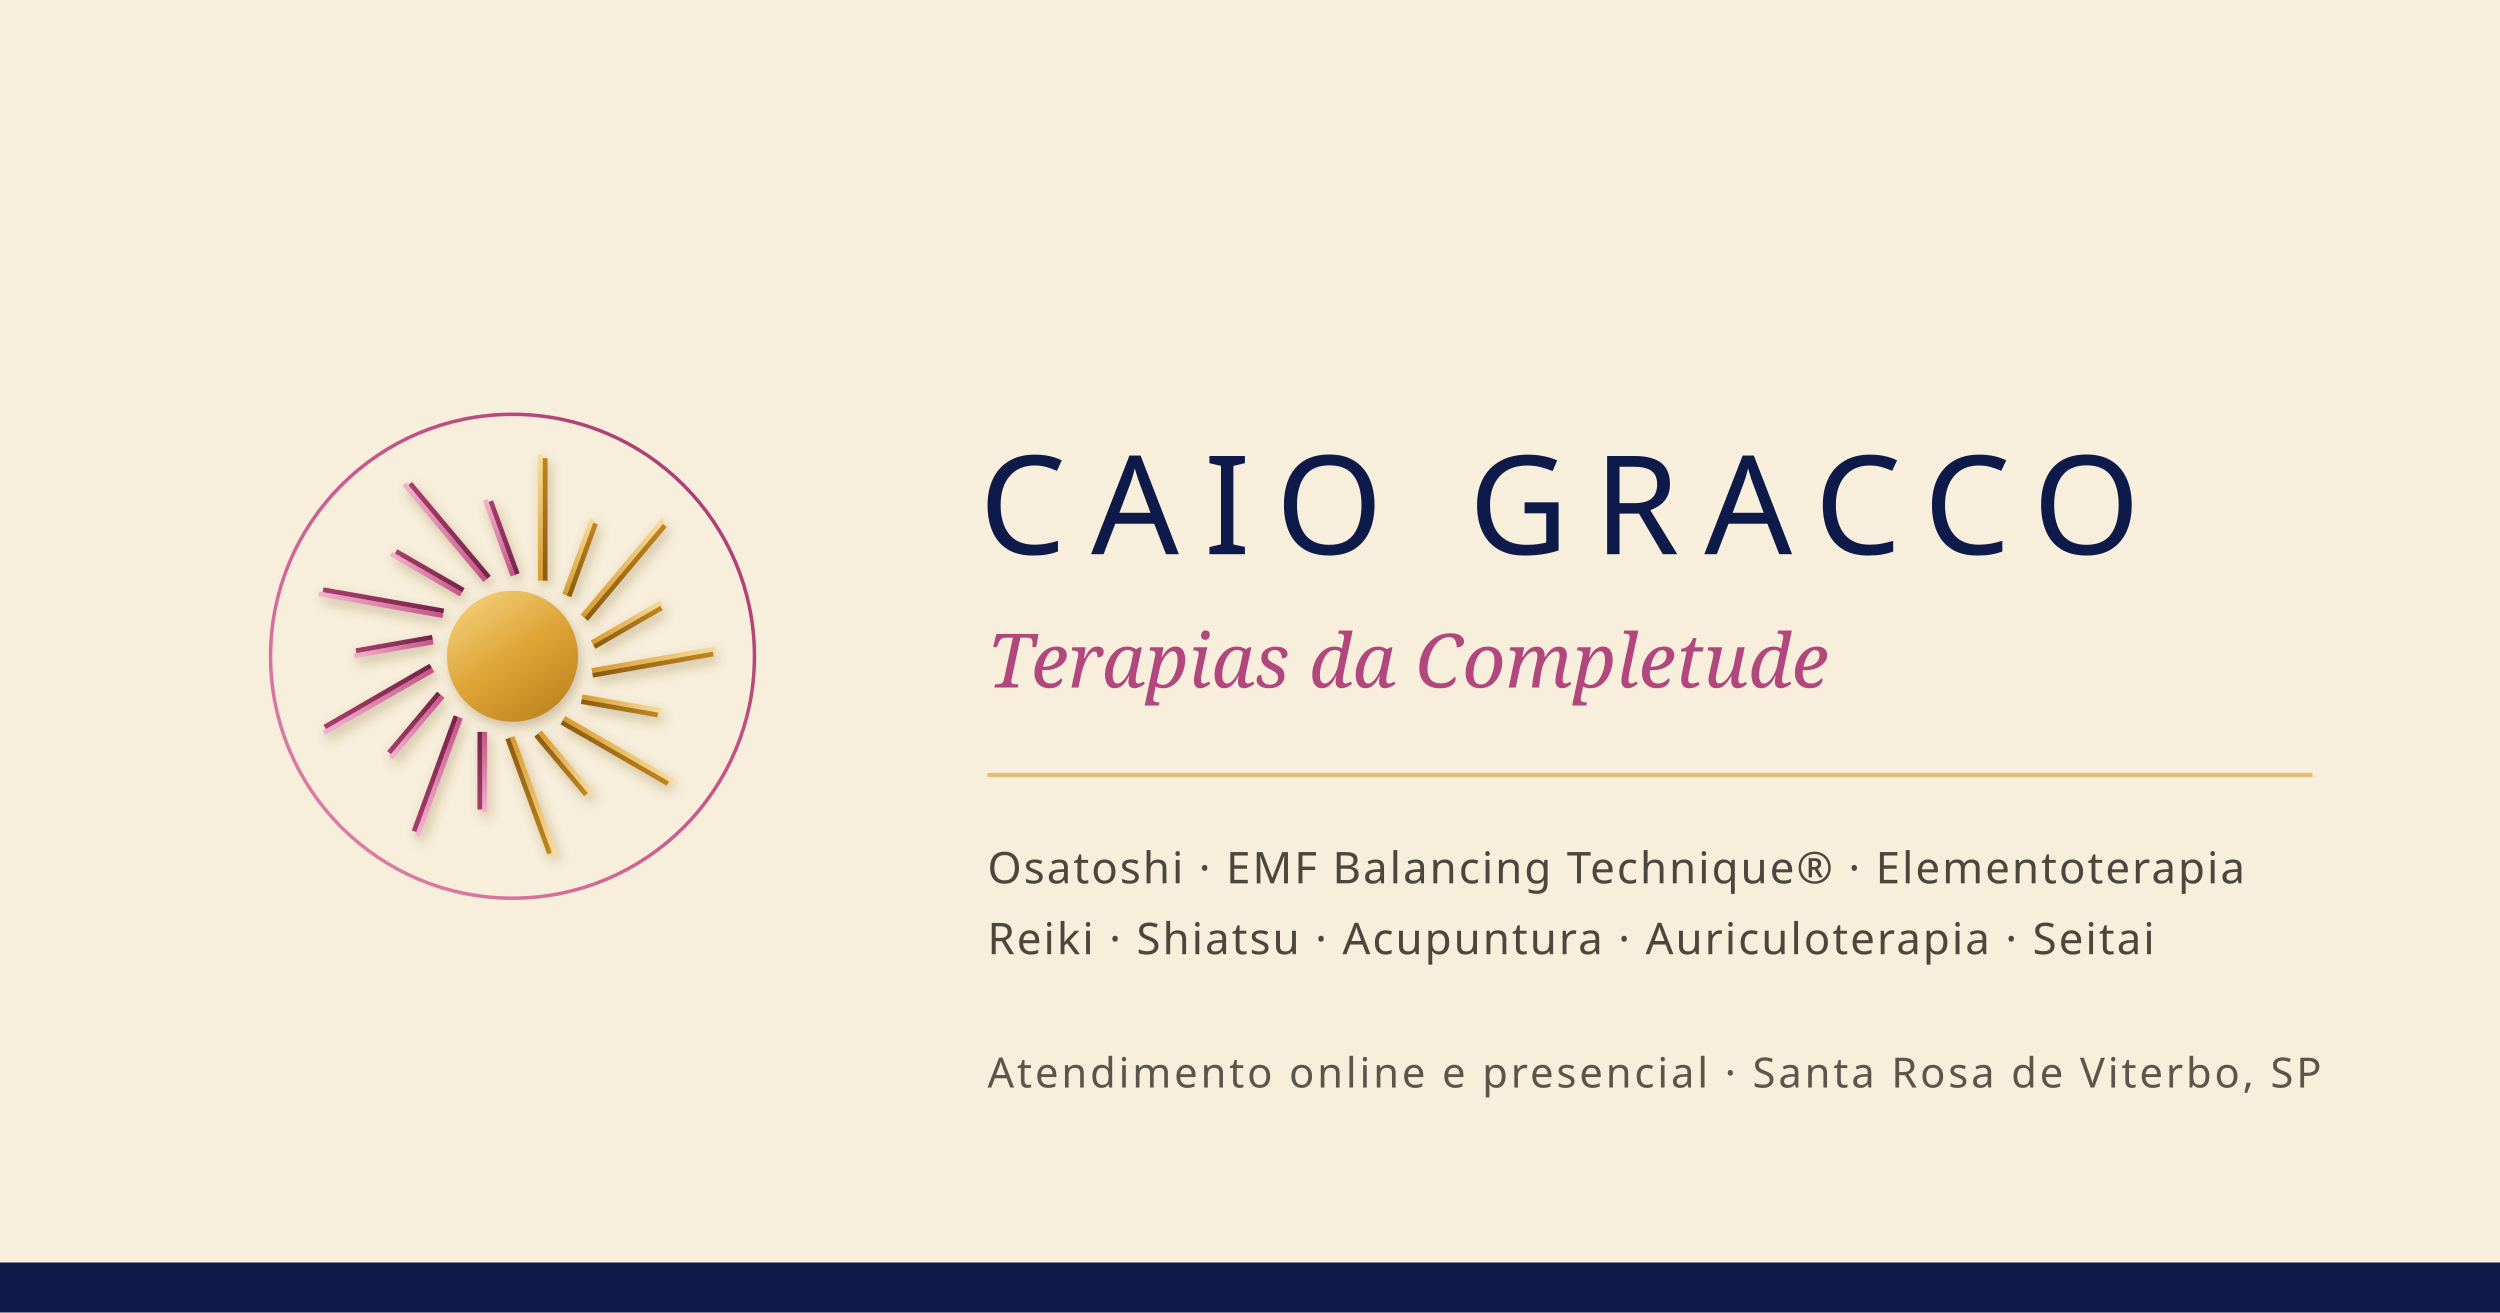
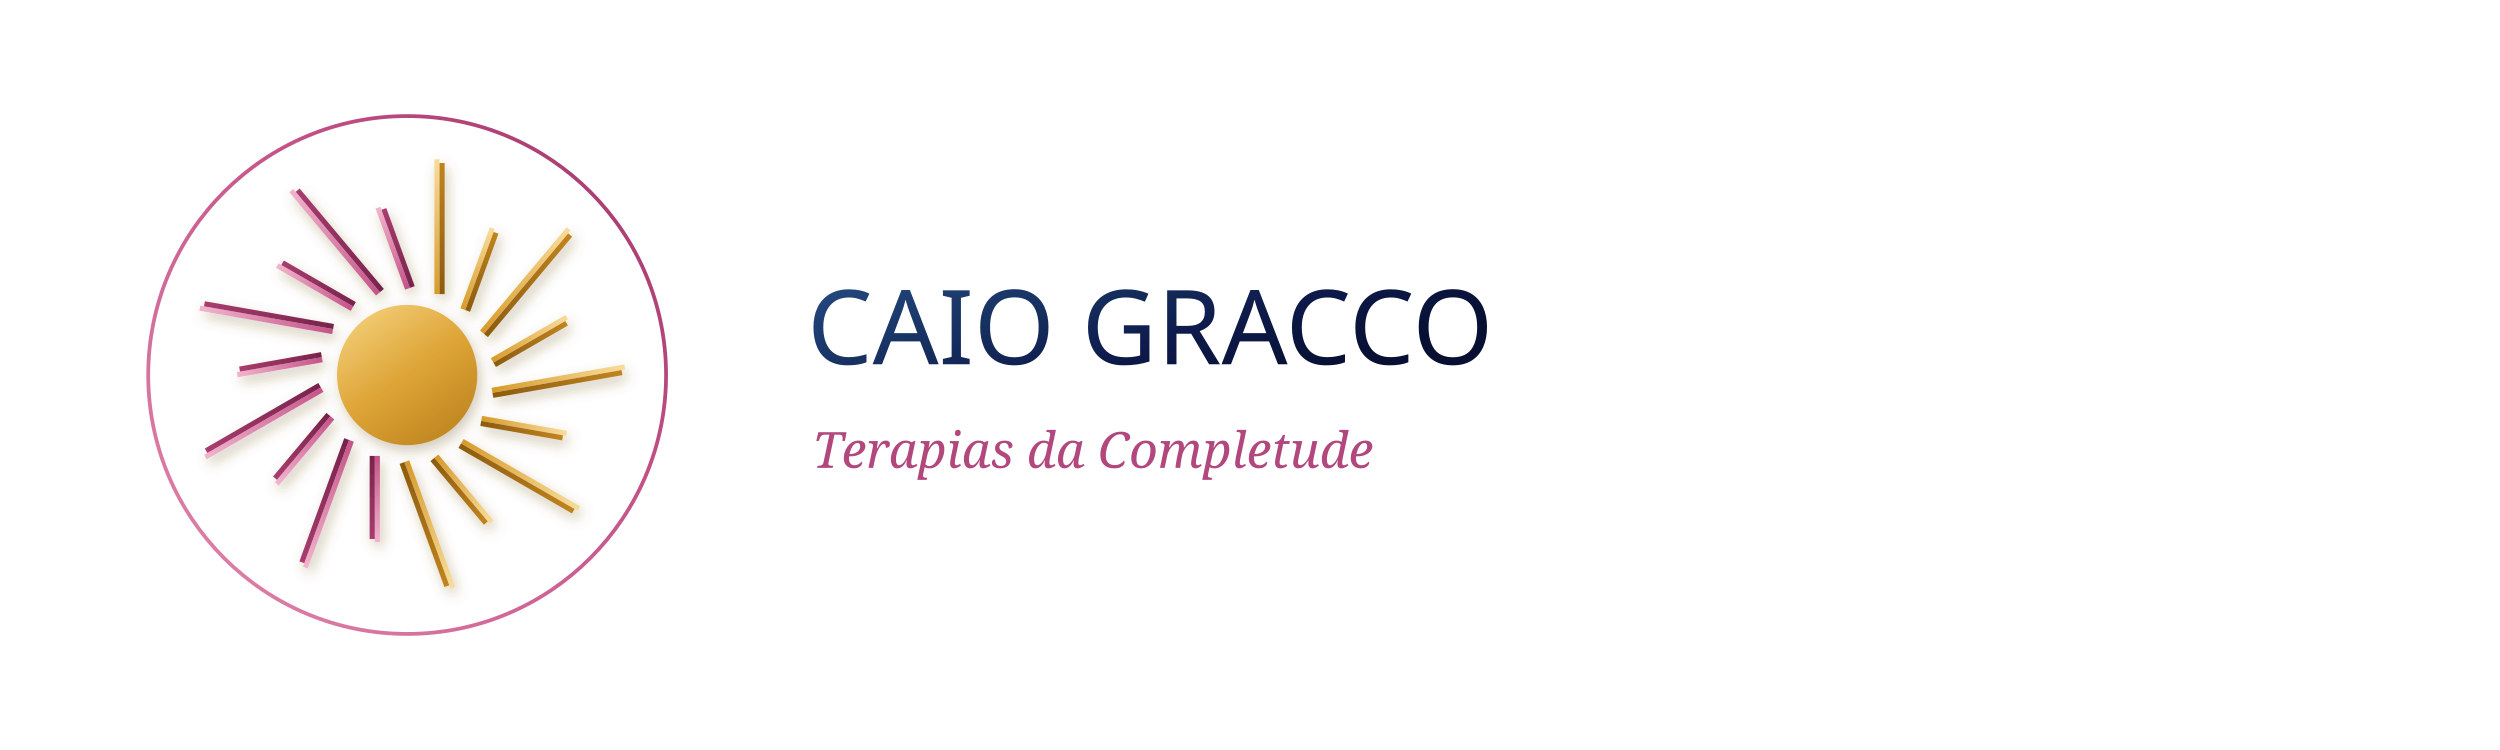
- <svg xmlns="http://www.w3.org/2000/svg" viewBox="0 0 1200 630" width="1200" height="630">
-   <rect width="1200" height="630" fill="#F7EEDB" />
-   <rect y="606" width="1200" height="24" fill="#0D1A4A" />
-   <g transform="translate(96 165) scale(1.2097) translate(24.0 24.0)">
-     <defs>
-       <radialGradient id="bgLight" cx="26%" cy="46%" r="60%">
-         <stop offset="0" stop-color="#FDF8ED" />
-         <stop offset="0.42" stop-color="#F7EEDB" />
-         <stop offset="1" stop-color="#F7EEDB" stop-opacity="0" />
-       </radialGradient>
-       <radialGradient id="bgBase" cx="50%" cy="44%" r="70%">
-         <stop offset="0" stop-color="#F2E6CE" />
-         <stop offset="0.58" stop-color="#E4D2B2" />
-         <stop offset="1" stop-color="#D3BC96" />
-       </radialGradient>
-       <linearGradient id="bgTop" x1="0" y1="0" x2="0" y2="1">
-         <stop offset="0" stop-color="#B89C6F" stop-opacity="0.32" />
-         <stop offset="0.3" stop-color="#B89C6F" stop-opacity="0" />
-       </linearGradient>
-       <linearGradient id="bgFloor" x1="0" y1="1" x2="0" y2="0">
-         <stop offset="0" stop-color="#96794E" stop-opacity="0.34" />
-         <stop offset="0.26" stop-color="#96794E" stop-opacity="0.06" />
-         <stop offset="0.46" stop-color="#96794E" stop-opacity="0" />
-       </linearGradient>
-       <linearGradient id="fgL" x1="0" y1="0" x2="0" y2="1">
-         <stop offset="0" stop-color="#F8DC9C" />
-         <stop offset="1" stop-color="#D89B2A" />
-       </linearGradient>
-       <linearGradient id="fgD" x1="0" y1="0" x2="0" y2="1">
-         <stop offset="0" stop-color="#C1841D" />
-         <stop offset="1" stop-color="#8C5B0F" />
-       </linearGradient>
-       <linearGradient id="frL" x1="0" y1="0" x2="0" y2="1">
-         <stop offset="0" stop-color="#F2B4CC" />
-         <stop offset="1" stop-color="#C55388" />
-       </linearGradient>
-       <linearGradient id="frD" x1="0" y1="0" x2="0" y2="1">
-         <stop offset="0" stop-color="#A93C6F" />
-         <stop offset="1" stop-color="#77234B" />
-       </linearGradient>
-       <linearGradient id="ring" x1="0" y1="1" x2="1" y2="0">
-         <stop offset="0" stop-color="#E289AE" />
-         <stop offset="0.6" stop-color="#C55388" />
-         <stop offset="1" stop-color="#9E3467" />
-       </linearGradient>
-       <linearGradient id="core" x1="0.15" y1="0" x2="0.85" y2="1">
-         <stop offset="0" stop-color="#F4D07A" />
-         <stop offset="0.5" stop-color="#DDA436" />
-         <stop offset="1" stop-color="#BC821E" />
-       </linearGradient>
-       <linearGradient id="nameBlue" x1="0" y1="0" x2="1" y2="0.35">
-         <stop offset="0" stop-color="#24487F" />
-         <stop offset="0.38" stop-color="#16305F" />
-         <stop offset="0.68" stop-color="#0D1A4A" />
-         <stop offset="1" stop-color="#071033" />
-       </linearGradient>
-       <filter id="soft" x="-40%" y="-40%" width="180%" height="180%">
-         <feDropShadow dx="1.2" dy="2.2" stdDeviation="2.4" flood-color="#6D5119" flood-opacity="0.32" />
-       </filter>
-       <g id="ribLongG">
-         <rect x="110.1" y="20" width="1.9" height="50" fill="url(#fgL)" />
-         <rect x="112" y="21.4" width="1.9" height="48.6" fill="url(#fgD)" />
+ <svg xmlns="http://www.w3.org/2000/svg" width="1400" height="420" viewBox="0 0 1400 420">
+   <defs>
+     <radialGradient id="bgLight" cx="26%" cy="46%" r="60%">
+       <stop offset="0" stop-color="#FDF8ED" />
+       <stop offset="0.42" stop-color="#F7EEDB" />
+       <stop offset="1" stop-color="#F7EEDB" stop-opacity="0" />
+     </radialGradient>
+     <radialGradient id="bgBase" cx="50%" cy="44%" r="70%">
+       <stop offset="0" stop-color="#F2E6CE" />
+       <stop offset="0.58" stop-color="#E4D2B2" />
+       <stop offset="1" stop-color="#D3BC96" />
+     </radialGradient>
+     <linearGradient id="bgTop" x1="0" y1="0" x2="0" y2="1">
+       <stop offset="0" stop-color="#B89C6F" stop-opacity="0.32" />
+       <stop offset="0.3" stop-color="#B89C6F" stop-opacity="0" />
+     </linearGradient>
+     <linearGradient id="bgFloor" x1="0" y1="1" x2="0" y2="0">
+       <stop offset="0" stop-color="#96794E" stop-opacity="0.34" />
+       <stop offset="0.26" stop-color="#96794E" stop-opacity="0.06" />
+       <stop offset="0.46" stop-color="#96794E" stop-opacity="0" />
+     </linearGradient>
+     <linearGradient id="fgL" x1="0" y1="0" x2="0" y2="1">
+       <stop offset="0" stop-color="#F8DC9C" />
+       <stop offset="1" stop-color="#D89B2A" />
+     </linearGradient>
+     <linearGradient id="fgD" x1="0" y1="0" x2="0" y2="1">
+       <stop offset="0" stop-color="#C1841D" />
+       <stop offset="1" stop-color="#8C5B0F" />
+     </linearGradient>
+     <linearGradient id="frL" x1="0" y1="0" x2="0" y2="1">
+       <stop offset="0" stop-color="#F2B4CC" />
+       <stop offset="1" stop-color="#C55388" />
+     </linearGradient>
+     <linearGradient id="frD" x1="0" y1="0" x2="0" y2="1">
+       <stop offset="0" stop-color="#A93C6F" />
+       <stop offset="1" stop-color="#77234B" />
+     </linearGradient>
+     <linearGradient id="ring" x1="0" y1="1" x2="1" y2="0">
+       <stop offset="0" stop-color="#E289AE" />
+       <stop offset="0.6" stop-color="#C55388" />
+       <stop offset="1" stop-color="#9E3467" />
+     </linearGradient>
+     <linearGradient id="core" x1="0.15" y1="0" x2="0.85" y2="1">
+       <stop offset="0" stop-color="#F4D07A" />
+       <stop offset="0.5" stop-color="#DDA436" />
+       <stop offset="1" stop-color="#BC821E" />
+     </linearGradient>
+     <linearGradient id="nameBlue" x1="0" y1="0" x2="1" y2="0.35">
+       <stop offset="0" stop-color="#24487F" />
+       <stop offset="0.38" stop-color="#16305F" />
+       <stop offset="0.68" stop-color="#0D1A4A" />
+       <stop offset="1" stop-color="#071033" />
+     </linearGradient>
+     <filter id="soft" x="-40%" y="-40%" width="180%" height="180%">
+       <feDropShadow dx="1.2" dy="2.2" stdDeviation="2.4" flood-color="#6D5119" flood-opacity="0.32" />
+     </filter>
+     <g id="ribLongG">
+       <rect x="110.1" y="20" width="1.9" height="50" fill="url(#fgL)" />
+       <rect x="112" y="21.4" width="1.9" height="48.6" fill="url(#fgD)" />
+     </g>
+     <g id="ribShortG">
+       <rect x="110.1" y="38" width="1.9" height="32" fill="url(#fgL)" />
+       <rect x="112" y="39.2" width="1.9" height="30.8" fill="url(#fgD)" />
+     </g>
+     <g id="ribLongR">
+       <rect x="110.1" y="20" width="1.9" height="50" fill="url(#frL)" />
+       <rect x="112" y="21.4" width="1.9" height="48.6" fill="url(#frD)" />
+     </g>
+     <g id="ribShortR">
+       <rect x="110.1" y="38" width="1.9" height="32" fill="url(#frL)" />
+       <rect x="112" y="39.2" width="1.9" height="30.8" fill="url(#frD)" />
+     </g>
+     <g id="sun">
+       <circle cx="100" cy="100" r="96" fill="none" stroke="url(#ring)" stroke-width="1.4" />
+       <g filter="url(#soft)">
+         <use href="#ribLongG" />
+         <use href="#ribShortG" transform="rotate(20 100 100)" />
+         <use href="#ribLongG" transform="rotate(40 100 100)" />
+         <use href="#ribShortG" transform="rotate(60 100 100)" />
+         <use href="#ribLongG" transform="rotate(80 100 100)" />
+         <use href="#ribShortG" transform="rotate(100 100 100)" />
+         <use href="#ribLongG" transform="rotate(120 100 100)" />
+         <use href="#ribShortG" transform="rotate(140 100 100)" />
+         <use href="#ribLongG" transform="rotate(160 100 100)" />
+         <use href="#ribShortR" transform="rotate(180 100 100)" />
+         <use href="#ribLongR" transform="rotate(200 100 100)" />
+         <use href="#ribShortR" transform="rotate(220 100 100)" />
+         <use href="#ribLongR" transform="rotate(240 100 100)" />
+         <use href="#ribShortR" transform="rotate(260 100 100)" />
+         <use href="#ribLongR" transform="rotate(280 100 100)" />
+         <use href="#ribShortR" transform="rotate(300 100 100)" />
+         <use href="#ribLongR" transform="rotate(320 100 100)" />
+         <use href="#ribShortR" transform="rotate(340 100 100)" />
      </g>
-       <g id="ribShortG">
-         <rect x="110.1" y="38" width="1.9" height="32" fill="url(#fgL)" />
-         <rect x="112" y="39.2" width="1.9" height="30.8" fill="url(#fgD)" />
-       </g>
-       <g id="ribLongR">
-         <rect x="110.1" y="20" width="1.9" height="50" fill="url(#frL)" />
-         <rect x="112" y="21.4" width="1.9" height="48.6" fill="url(#frD)" />
-       </g>
-       <g id="ribShortR">
-         <rect x="110.1" y="38" width="1.9" height="32" fill="url(#frL)" />
-         <rect x="112" y="39.2" width="1.9" height="30.8" fill="url(#frD)" />
-       </g>
-       <g id="sun">
-         <circle cx="100" cy="100" r="96" fill="none" stroke="url(#ring)" stroke-width="1.4" />
-         <g filter="url(#soft)">
-           <use href="#ribLongG" />
-           <use href="#ribShortG" transform="rotate(20 100 100)" />
-           <use href="#ribLongG" transform="rotate(40 100 100)" />
-           <use href="#ribShortG" transform="rotate(60 100 100)" />
-           <use href="#ribLongG" transform="rotate(80 100 100)" />
-           <use href="#ribShortG" transform="rotate(100 100 100)" />
-           <use href="#ribLongG" transform="rotate(120 100 100)" />
-           <use href="#ribShortG" transform="rotate(140 100 100)" />
-           <use href="#ribLongG" transform="rotate(160 100 100)" />
-           <use href="#ribShortR" transform="rotate(180 100 100)" />
-           <use href="#ribLongR" transform="rotate(200 100 100)" />
-           <use href="#ribShortR" transform="rotate(220 100 100)" />
-           <use href="#ribLongR" transform="rotate(240 100 100)" />
-           <use href="#ribShortR" transform="rotate(260 100 100)" />
-           <use href="#ribLongR" transform="rotate(280 100 100)" />
-           <use href="#ribShortR" transform="rotate(300 100 100)" />
-           <use href="#ribLongR" transform="rotate(320 100 100)" />
-           <use href="#ribShortR" transform="rotate(340 100 100)" />
-         </g>
-         <circle cx="100" cy="100" r="26" fill="url(#core)" filter="url(#soft)" />
-       </g>
-     </defs>
-     <use href="#sun" />
-   </g>
-   <text x="470" y="266" font-family="Jost, 'Century Gothic', Futura, sans-serif" font-weight="300" font-size="66" letter-spacing="12" fill="#0D1A4A">CAIO GRACCO</text>
-   <text x="474" y="330" font-family="'Cormorant Garamond', Garamond, Georgia, serif" font-style="italic" font-weight="300" font-size="36" fill="#B1477C">Terapias da Completude</text>
-   <line x1="474" y1="372" x2="1110" y2="372" stroke="#D89B2A" stroke-width="2" opacity="0.6" />
-   <text x="474" y="424" font-family="Jost, 'Century Gothic', Futura, sans-serif" font-size="21" letter-spacing="1" fill="#4C463D">Osatoshi · EMF Balancing Technique® · Elementoterapia</text>
-   <text x="474" y="458" font-family="Jost, 'Century Gothic', Futura, sans-serif" font-size="21" letter-spacing="1" fill="#4C463D">Reiki · Shiatsu · Acupuntura · Auriculoterapia · Seitai</text>
-   <text x="474" y="522" font-family="Jost, 'Century Gothic', Futura, sans-serif" font-size="20" letter-spacing="1.4" fill="#5C554A">Atendimento online e presencial · Santa Rosa de Viterbo, SP</text>
+       <circle cx="100" cy="100" r="26" fill="url(#core)" filter="url(#soft)" />
+     </g>
+   </defs>
+   <use href="#sun" transform="translate(228 210) scale(1.5104) translate(-100 -100)" />
+   <text x="452" y="204" textLength="852" lengthAdjust="spacing" font-family="Jost, 'Century Gothic', Futura, sans-serif" font-weight="300" font-size="58" fill="url(#nameBlue)">CAIO GRACCO</text>
+   <text x="455" y="262" textLength="430" lengthAdjust="spacing" font-family="'Cormorant Garamond', Garamond, Georgia, serif" font-style="italic" font-weight="300" font-size="28" fill="#B1477C">Terapias da Completude</text>
</svg>
